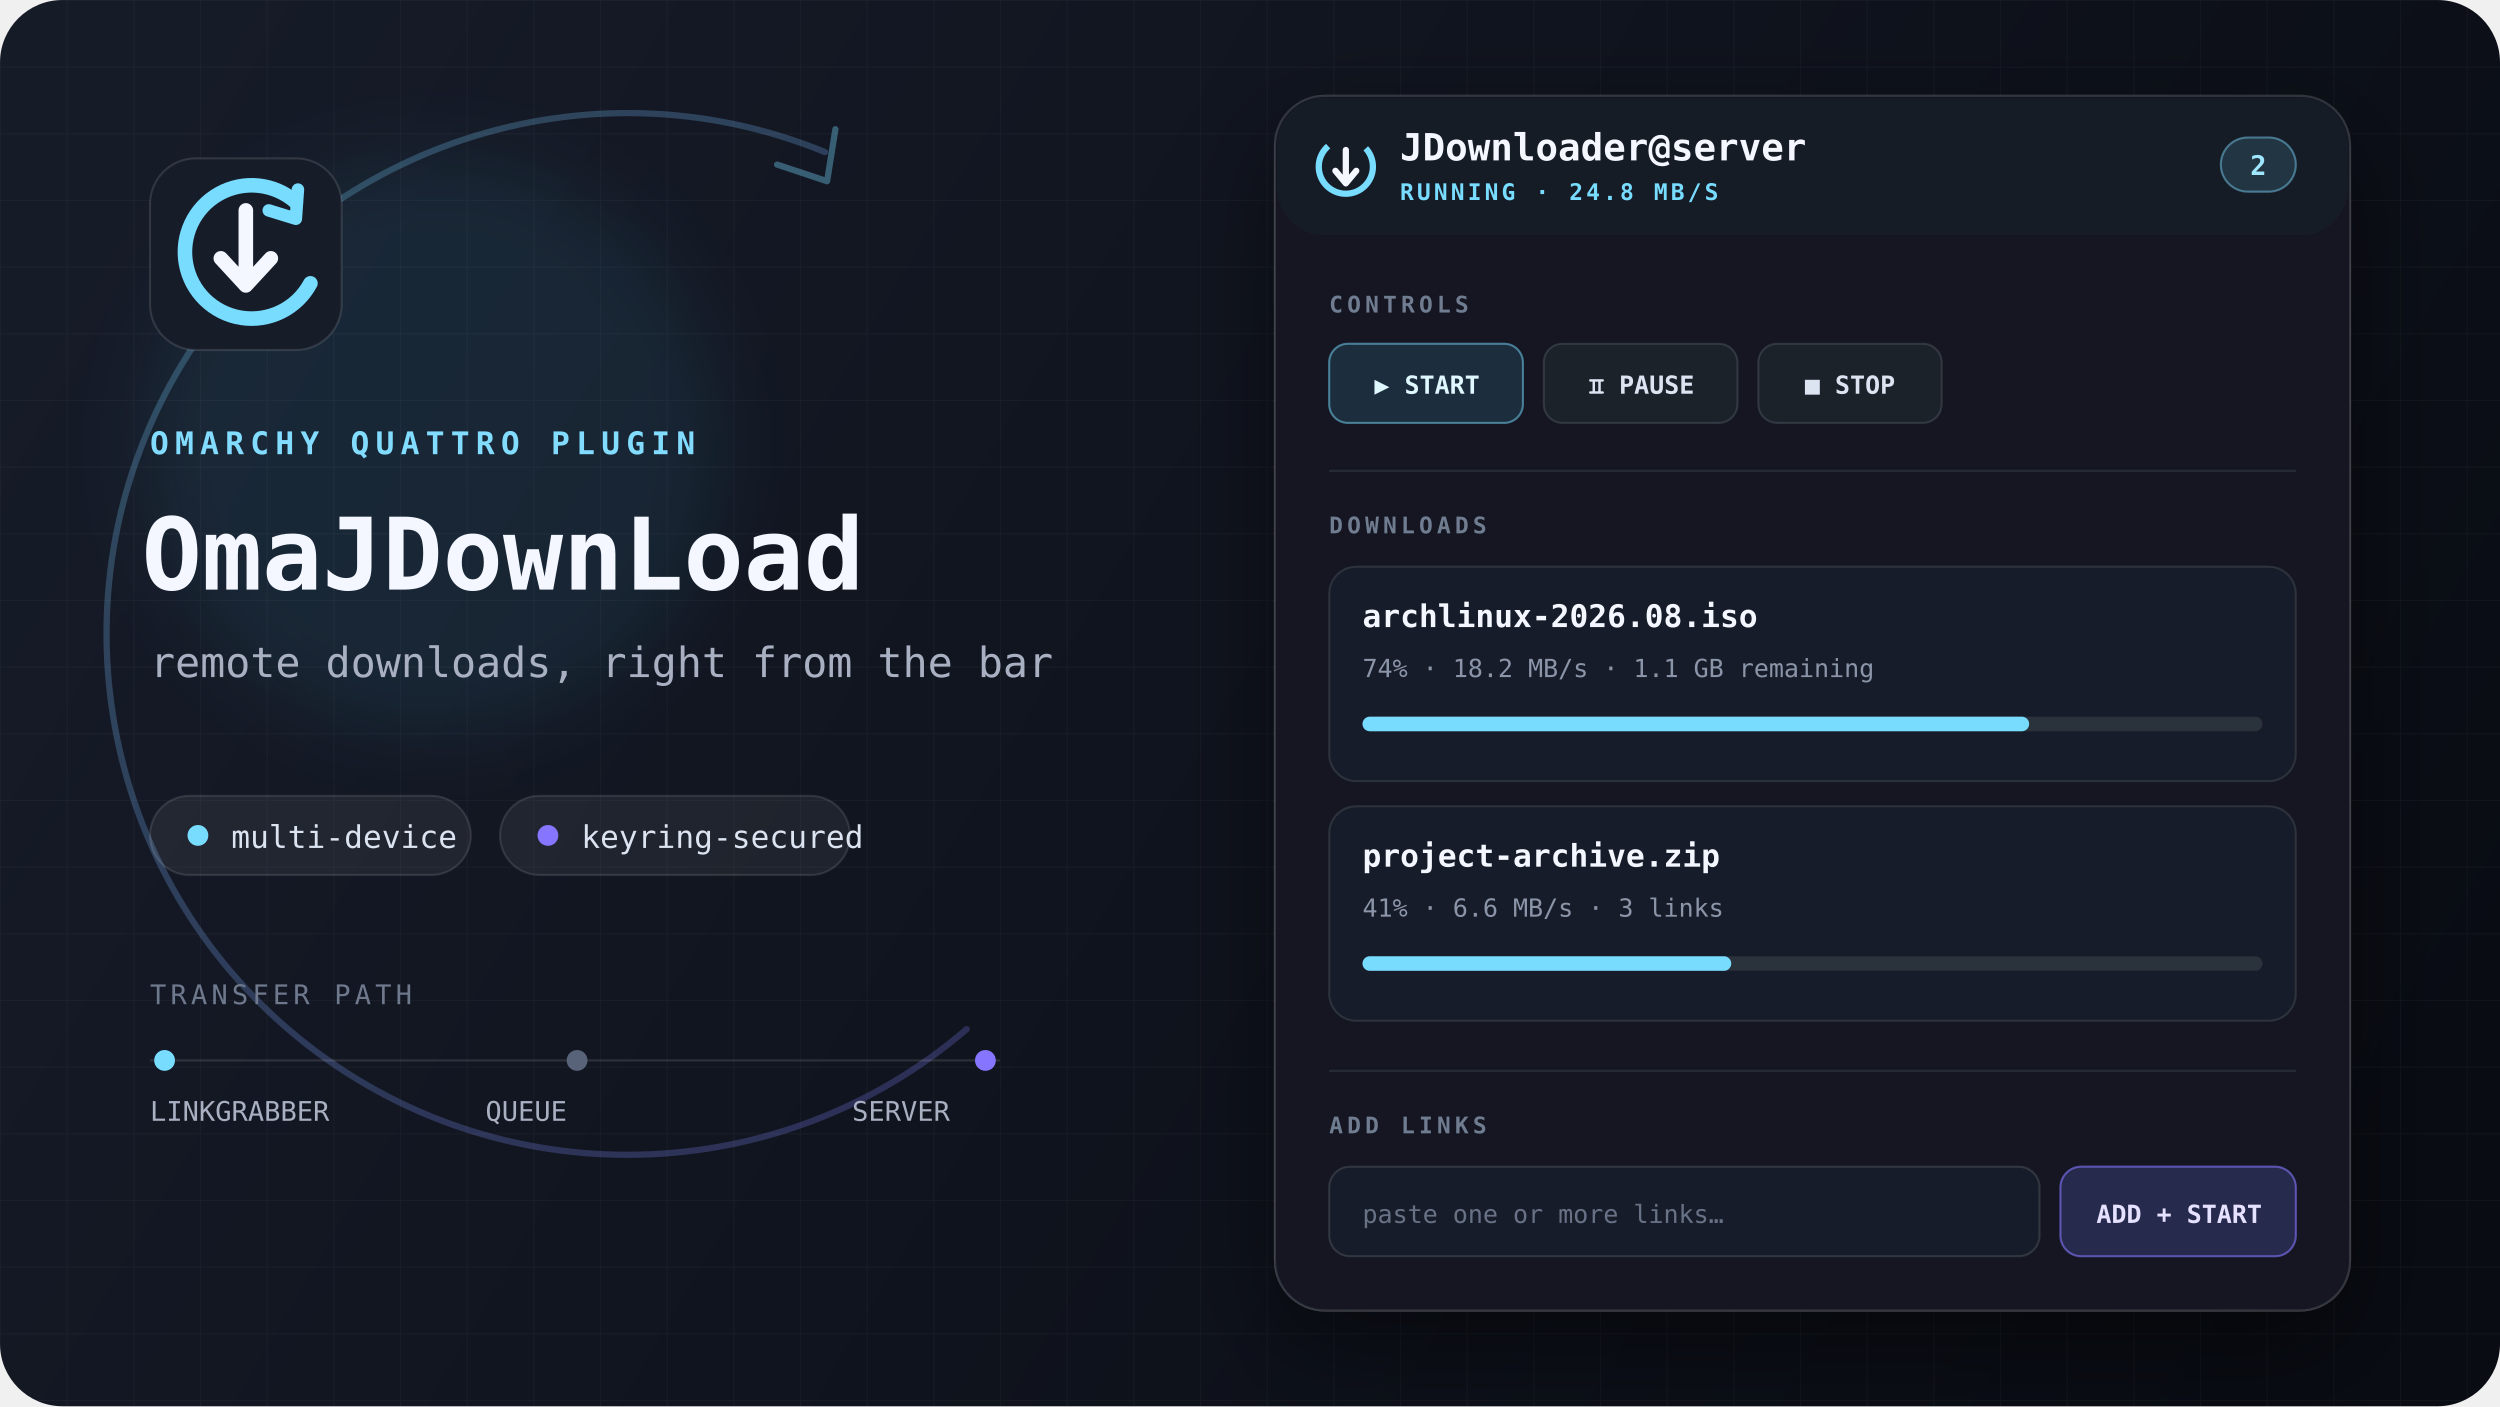
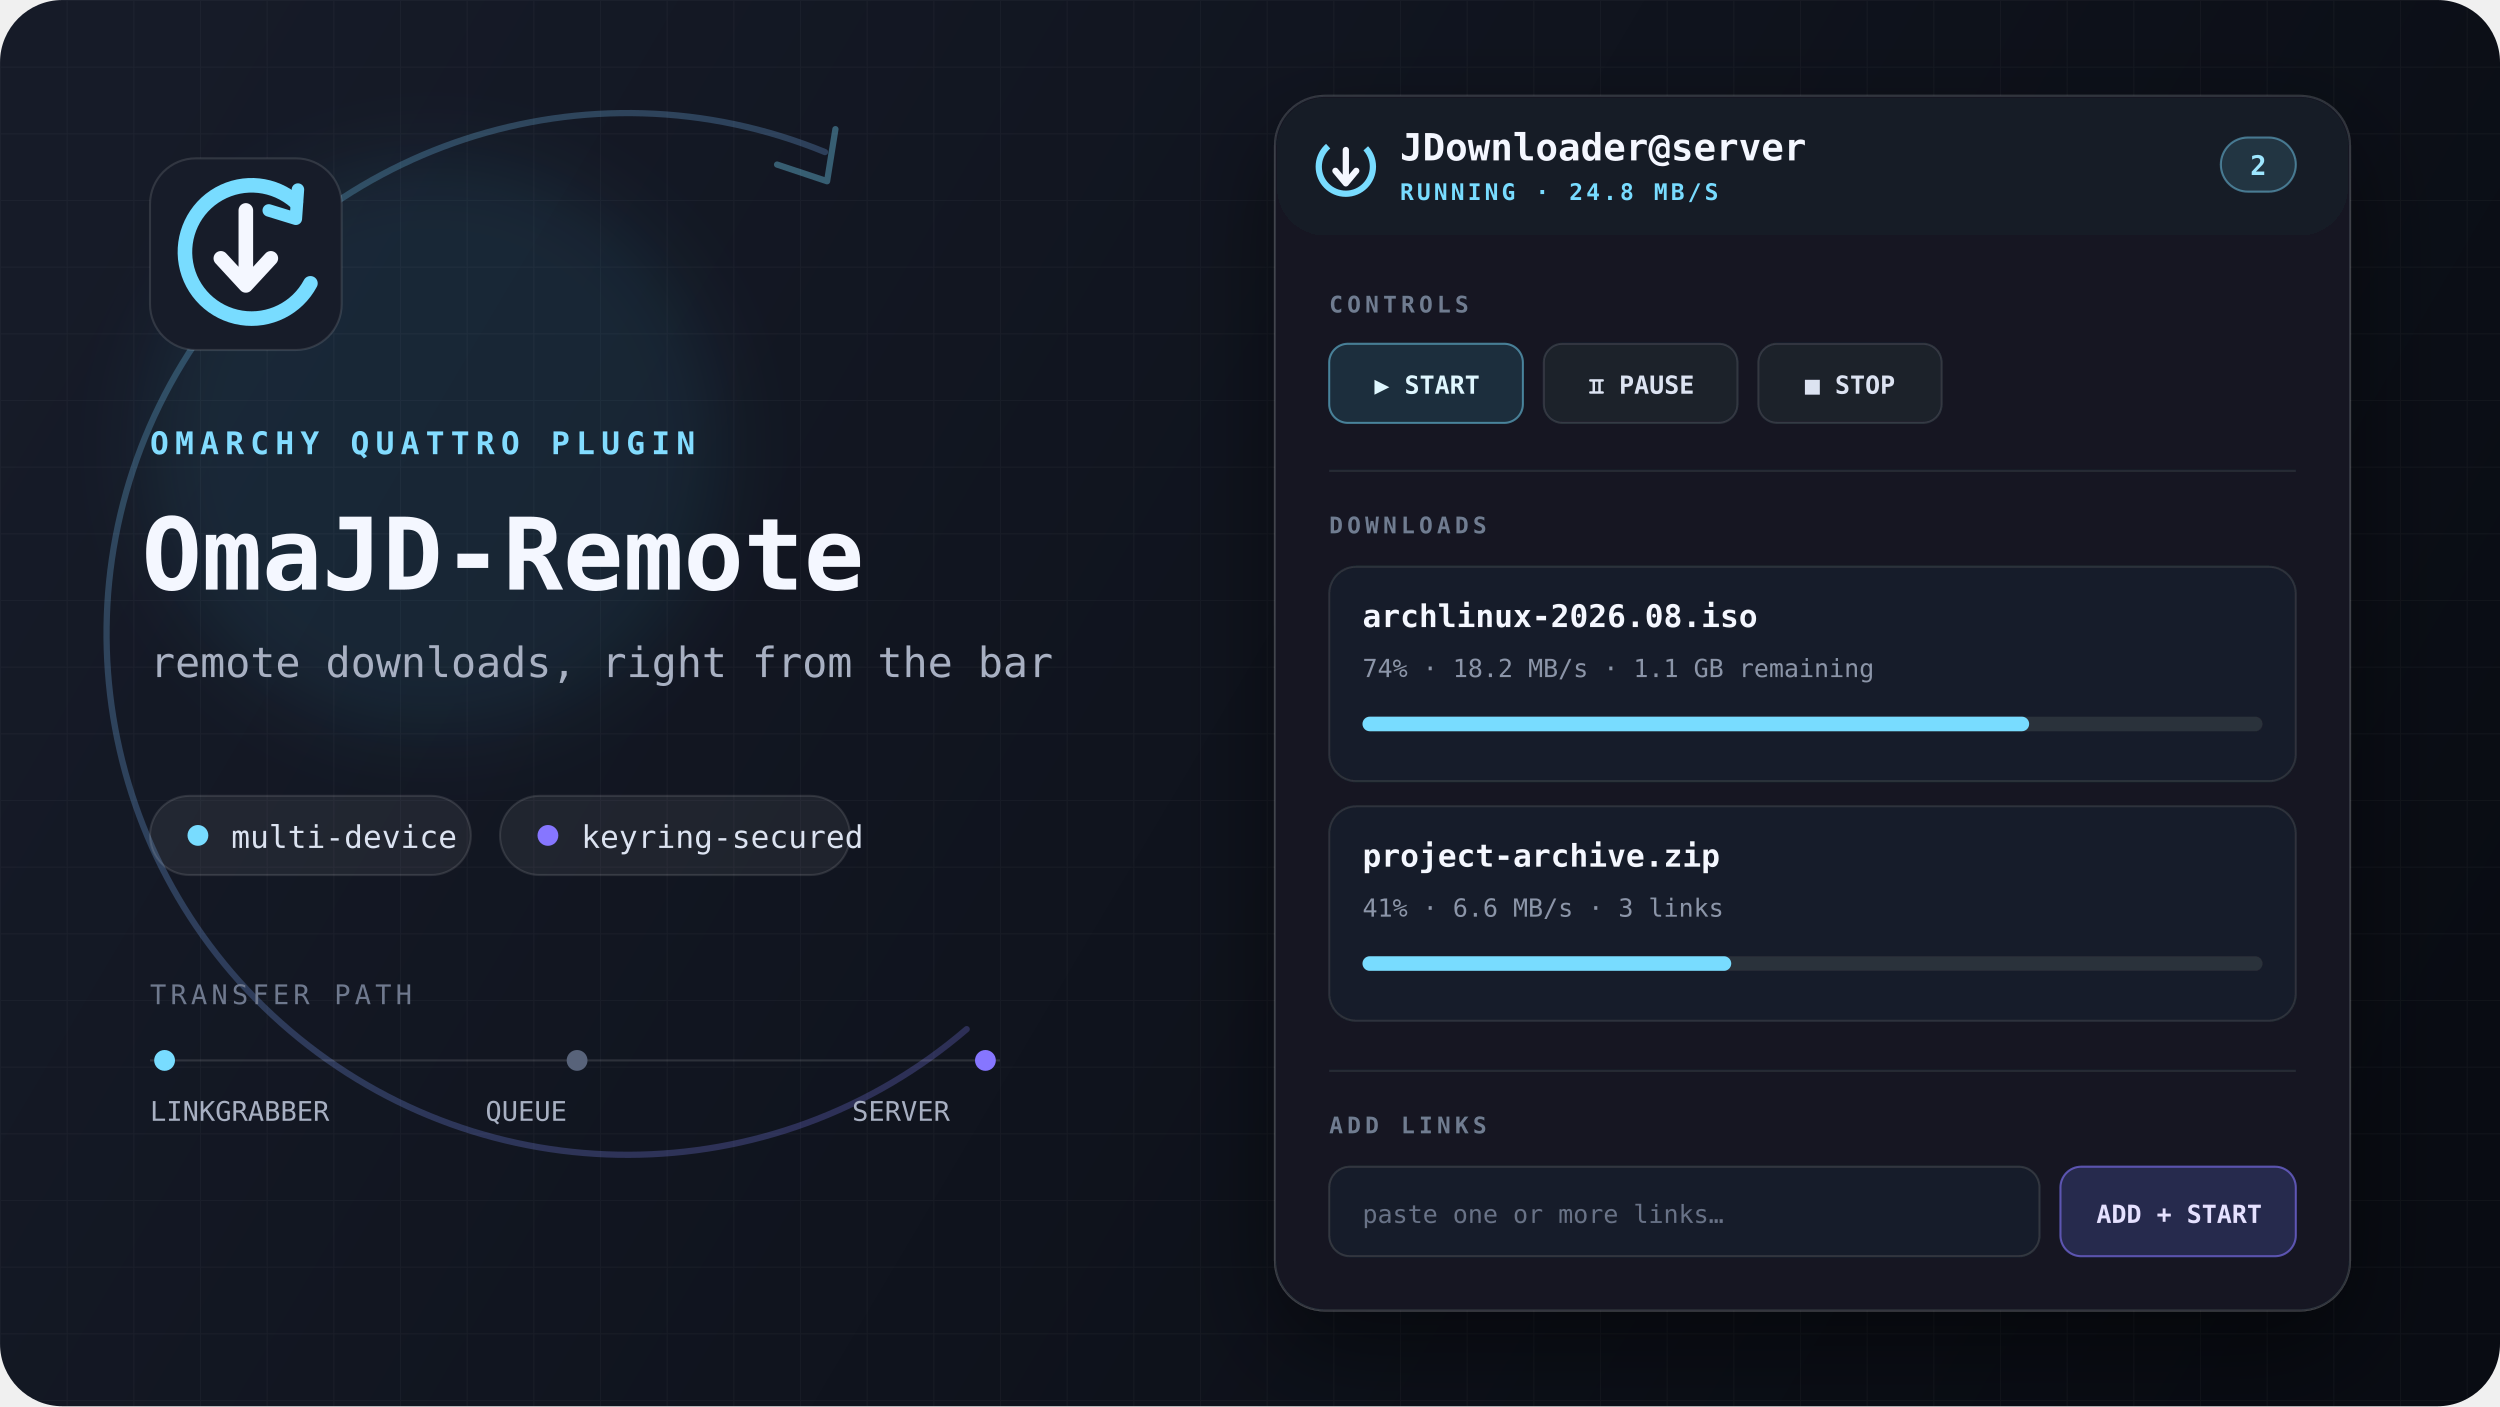
<svg xmlns="http://www.w3.org/2000/svg" width="1200" height="675" viewBox="0 0 1200 675">
  <defs>
    <linearGradient id="bg" x1="70" y1="40" x2="1100" y2="650" gradientUnits="userSpaceOnUse">
      <stop stop-color="#161b28" />
      <stop offset="1" stop-color="#090c13" />
    </linearGradient>
    <linearGradient id="signal" x1="70" y1="80" x2="520" y2="545" gradientUnits="userSpaceOnUse">
      <stop stop-color="#78dcff" />
      <stop offset="1" stop-color="#8676ff" />
    </linearGradient>
    <linearGradient id="progress" x1="720" y1="0" x2="1050" y2="0" gradientUnits="userSpaceOnUse">
      <stop stop-color="#78dcff" />
      <stop offset="1" stop-color="#8676ff" />
    </linearGradient>
    <pattern id="grid" width="32" height="32" patternUnits="userSpaceOnUse">
      <path d="M32 0H0V32" fill="none" stroke="#ffffff" stroke-opacity=".035" />
    </pattern>
    <filter id="shadow" x="-30%" y="-30%" width="160%" height="160%">
      <feDropShadow dx="0" dy="18" stdDeviation="24" flood-color="#000" flood-opacity=".48" />
    </filter>
    <filter id="glow" x="-100%" y="-100%" width="300%" height="300%">
      <feGaussianBlur stdDeviation="18" />
    </filter>
  </defs>
  <rect width="1200" height="675" rx="30" fill="url(#bg)" />
  <rect width="1200" height="675" rx="30" fill="url(#grid)" />
  <circle cx="208" cy="214" r="138" fill="#4ecfff" opacity=".08" filter="url(#glow)" />
  <path d="M396 73A250 250 0 1 0 464 494" fill="none" stroke="url(#signal)" stroke-width="3" stroke-opacity=".25" stroke-linecap="round" />
  <path d="m401 62-4 25-24-8" fill="none" stroke="#78dcff" stroke-opacity=".36" stroke-width="3" stroke-linecap="round" stroke-linejoin="round" />
  <g transform="translate(72 76)">
    <rect width="92" height="92" rx="22" fill="#171c29" stroke="#ffffff" stroke-opacity=".12" />
    <path d="M70 21A32 32 0 1 0 77 60" fill="none" stroke="url(#signal)" stroke-width="7" stroke-linecap="round" />
    <path d="m71 15-1 14-13-4" fill="none" stroke="#78dcff" stroke-width="6" stroke-linecap="round" stroke-linejoin="round" />
    <path d="M46 25v34m-12-11 12 13 12-13" fill="none" stroke="#f4f7ff" stroke-width="7" stroke-linecap="round" stroke-linejoin="round" />
  </g>
  <g font-family="JetBrains Mono, monospace">
    <text x="72" y="218" fill="#82dcff" font-size="15" font-weight="700" letter-spacing="3">OMARCHY QUATTRO PLUGIN</text>
-     <text x="68" y="283" fill="#f4f7ff" font-size="48" font-weight="700">OmaJDownLoad</text>
+     <text x="68" y="283" fill="#f4f7ff" font-size="48" font-weight="700">OmaJD-Remote</text>
    <text x="72" y="325" fill="#a8b0c2" font-size="20">remote downloads, right from the bar</text>
    <g transform="translate(72 382)" font-size="15">
      <rect width="154" height="38" rx="19" fill="#ffffff" fill-opacity=".06" stroke="#ffffff" stroke-opacity=".11" />
      <circle cx="23" cy="19" r="5" fill="#78dcff" />
      <text x="39" y="25" fill="#dce3f1">multi-device</text>
      <rect x="168" width="168" height="38" rx="19" fill="#ffffff" fill-opacity=".06" stroke="#ffffff" stroke-opacity=".11" />
      <circle cx="191" cy="19" r="5" fill="#8676ff" />
      <text x="207" y="25" fill="#dce3f1">keyring-secured</text>
    </g>
    <g transform="translate(72 482)">
      <text y="0" fill="#6f798e" font-size="13" letter-spacing="2">TRANSFER PATH</text>
      <path d="M0 27h408" stroke="#ffffff" stroke-opacity=".12" />
      <circle cx="7" cy="27" r="5" fill="#78dcff" />
      <circle cx="205" cy="27" r="5" fill="#58637a" />
      <circle cx="401" cy="27" r="5" fill="#8676ff" />
      <text y="56" fill="#a8b0c2" font-size="13">LINKGRABBER</text>
      <text x="161" y="56" fill="#a8b0c2" font-size="13">QUEUE</text>
      <text x="337" y="56" fill="#a8b0c2" font-size="13">SERVER</text>
    </g>
    <g transform="translate(612 46)" filter="url(#shadow)">
      <rect width="516" height="583" rx="24" fill="#121722" stroke="#ffffff" stroke-opacity=".13" />
      <rect x="1" y="1" width="514" height="66" rx="23" fill="#ffffff" fill-opacity=".025" />
      <circle cx="34" cy="34" r="13" fill="none" stroke="#78dcff" stroke-width="3" stroke-dasharray="52 20" />
      <path d="M34 26v15m-5-5 5 6 5-6" fill="none" stroke="#f4f7ff" stroke-width="3" stroke-linecap="round" stroke-linejoin="round" />
      <text x="60" y="31" fill="#f4f7ff" font-size="18" font-weight="700">JDownloader@server</text>
      <text x="60" y="50" fill="#78dcff" font-size="11" font-weight="700" letter-spacing="1.5">RUNNING · 24.8 MB/S</text>
      <rect x="454" y="20" width="36" height="26" rx="13" fill="#78dcff" fill-opacity=".13" stroke="#78dcff" stroke-opacity=".45" />
      <text x="472" y="38" text-anchor="middle" fill="#9ee7ff" font-size="13" font-weight="700">2</text>
      <text x="26" y="104" fill="#707b90" font-size="11" font-weight="700" letter-spacing="2">CONTROLS</text>
      <g transform="translate(26 119)" font-size="12" font-weight="700">
        <rect width="93" height="38" rx="9" fill="#78dcff" fill-opacity=".12" stroke="#78dcff" stroke-opacity=".5" />
        <text x="47" y="24" text-anchor="middle" fill="#dff7ff">▶ START</text>
        <rect x="103" width="93" height="38" rx="9" fill="#ffffff" fill-opacity=".045" stroke="#ffffff" stroke-opacity=".12" />
        <text x="150" y="24" text-anchor="middle" fill="#dce3f1">Ⅱ PAUSE</text>
        <rect x="206" width="88" height="38" rx="9" fill="#ffffff" fill-opacity=".045" stroke="#ffffff" stroke-opacity=".12" />
        <text x="250" y="24" text-anchor="middle" fill="#dce3f1">■ STOP</text>
      </g>
      <path d="M26 180h464" stroke="#ffffff" stroke-opacity=".09" />
      <text x="26" y="210" fill="#707b90" font-size="11" font-weight="700" letter-spacing="2">DOWNLOADS</text>
      <g transform="translate(26 226)">
        <rect width="464" height="103" rx="13" fill="#ffffff" fill-opacity=".035" stroke="#ffffff" stroke-opacity=".1" />
        <text x="16" y="29" fill="#f4f7ff" font-size="15" font-weight="700">archlinux-2026.08.iso</text>
        <text x="16" y="53" fill="#8b95a9" font-size="12">74% · 18.2 MB/s · 1.1 GB remaining</text>
        <rect x="16" y="72" width="432" height="7" rx="3.5" fill="#ffffff" fill-opacity=".08" />
        <rect x="16" y="72" width="320" height="7" rx="3.5" fill="url(#progress)" />
      </g>
      <g transform="translate(26 341)">
        <rect width="464" height="103" rx="13" fill="#ffffff" fill-opacity=".035" stroke="#ffffff" stroke-opacity=".1" />
        <text x="16" y="29" fill="#f4f7ff" font-size="15" font-weight="700">project-archive.zip</text>
        <text x="16" y="53" fill="#8b95a9" font-size="12">41% · 6.6 MB/s · 3 links</text>
        <rect x="16" y="72" width="432" height="7" rx="3.5" fill="#ffffff" fill-opacity=".08" />
        <rect x="16" y="72" width="177" height="7" rx="3.5" fill="url(#progress)" />
      </g>
      <path d="M26 468h464" stroke="#ffffff" stroke-opacity=".09" />
      <text x="26" y="498" fill="#707b90" font-size="11" font-weight="700" letter-spacing="2">ADD LINKS</text>
      <rect x="26" y="514" width="341" height="43" rx="10" fill="#ffffff" fill-opacity=".035" stroke="#ffffff" stroke-opacity=".12" />
      <text x="42" y="541" fill="#687287" font-size="12">paste one or more links…</text>
      <rect x="377" y="514" width="113" height="43" rx="10" fill="#8676ff" fill-opacity=".2" stroke="#8676ff" stroke-opacity=".6" />
      <text x="434" y="541" text-anchor="middle" fill="#e5e1ff" font-size="12" font-weight="700">ADD + START</text>
    </g>
  </g>
</svg>
